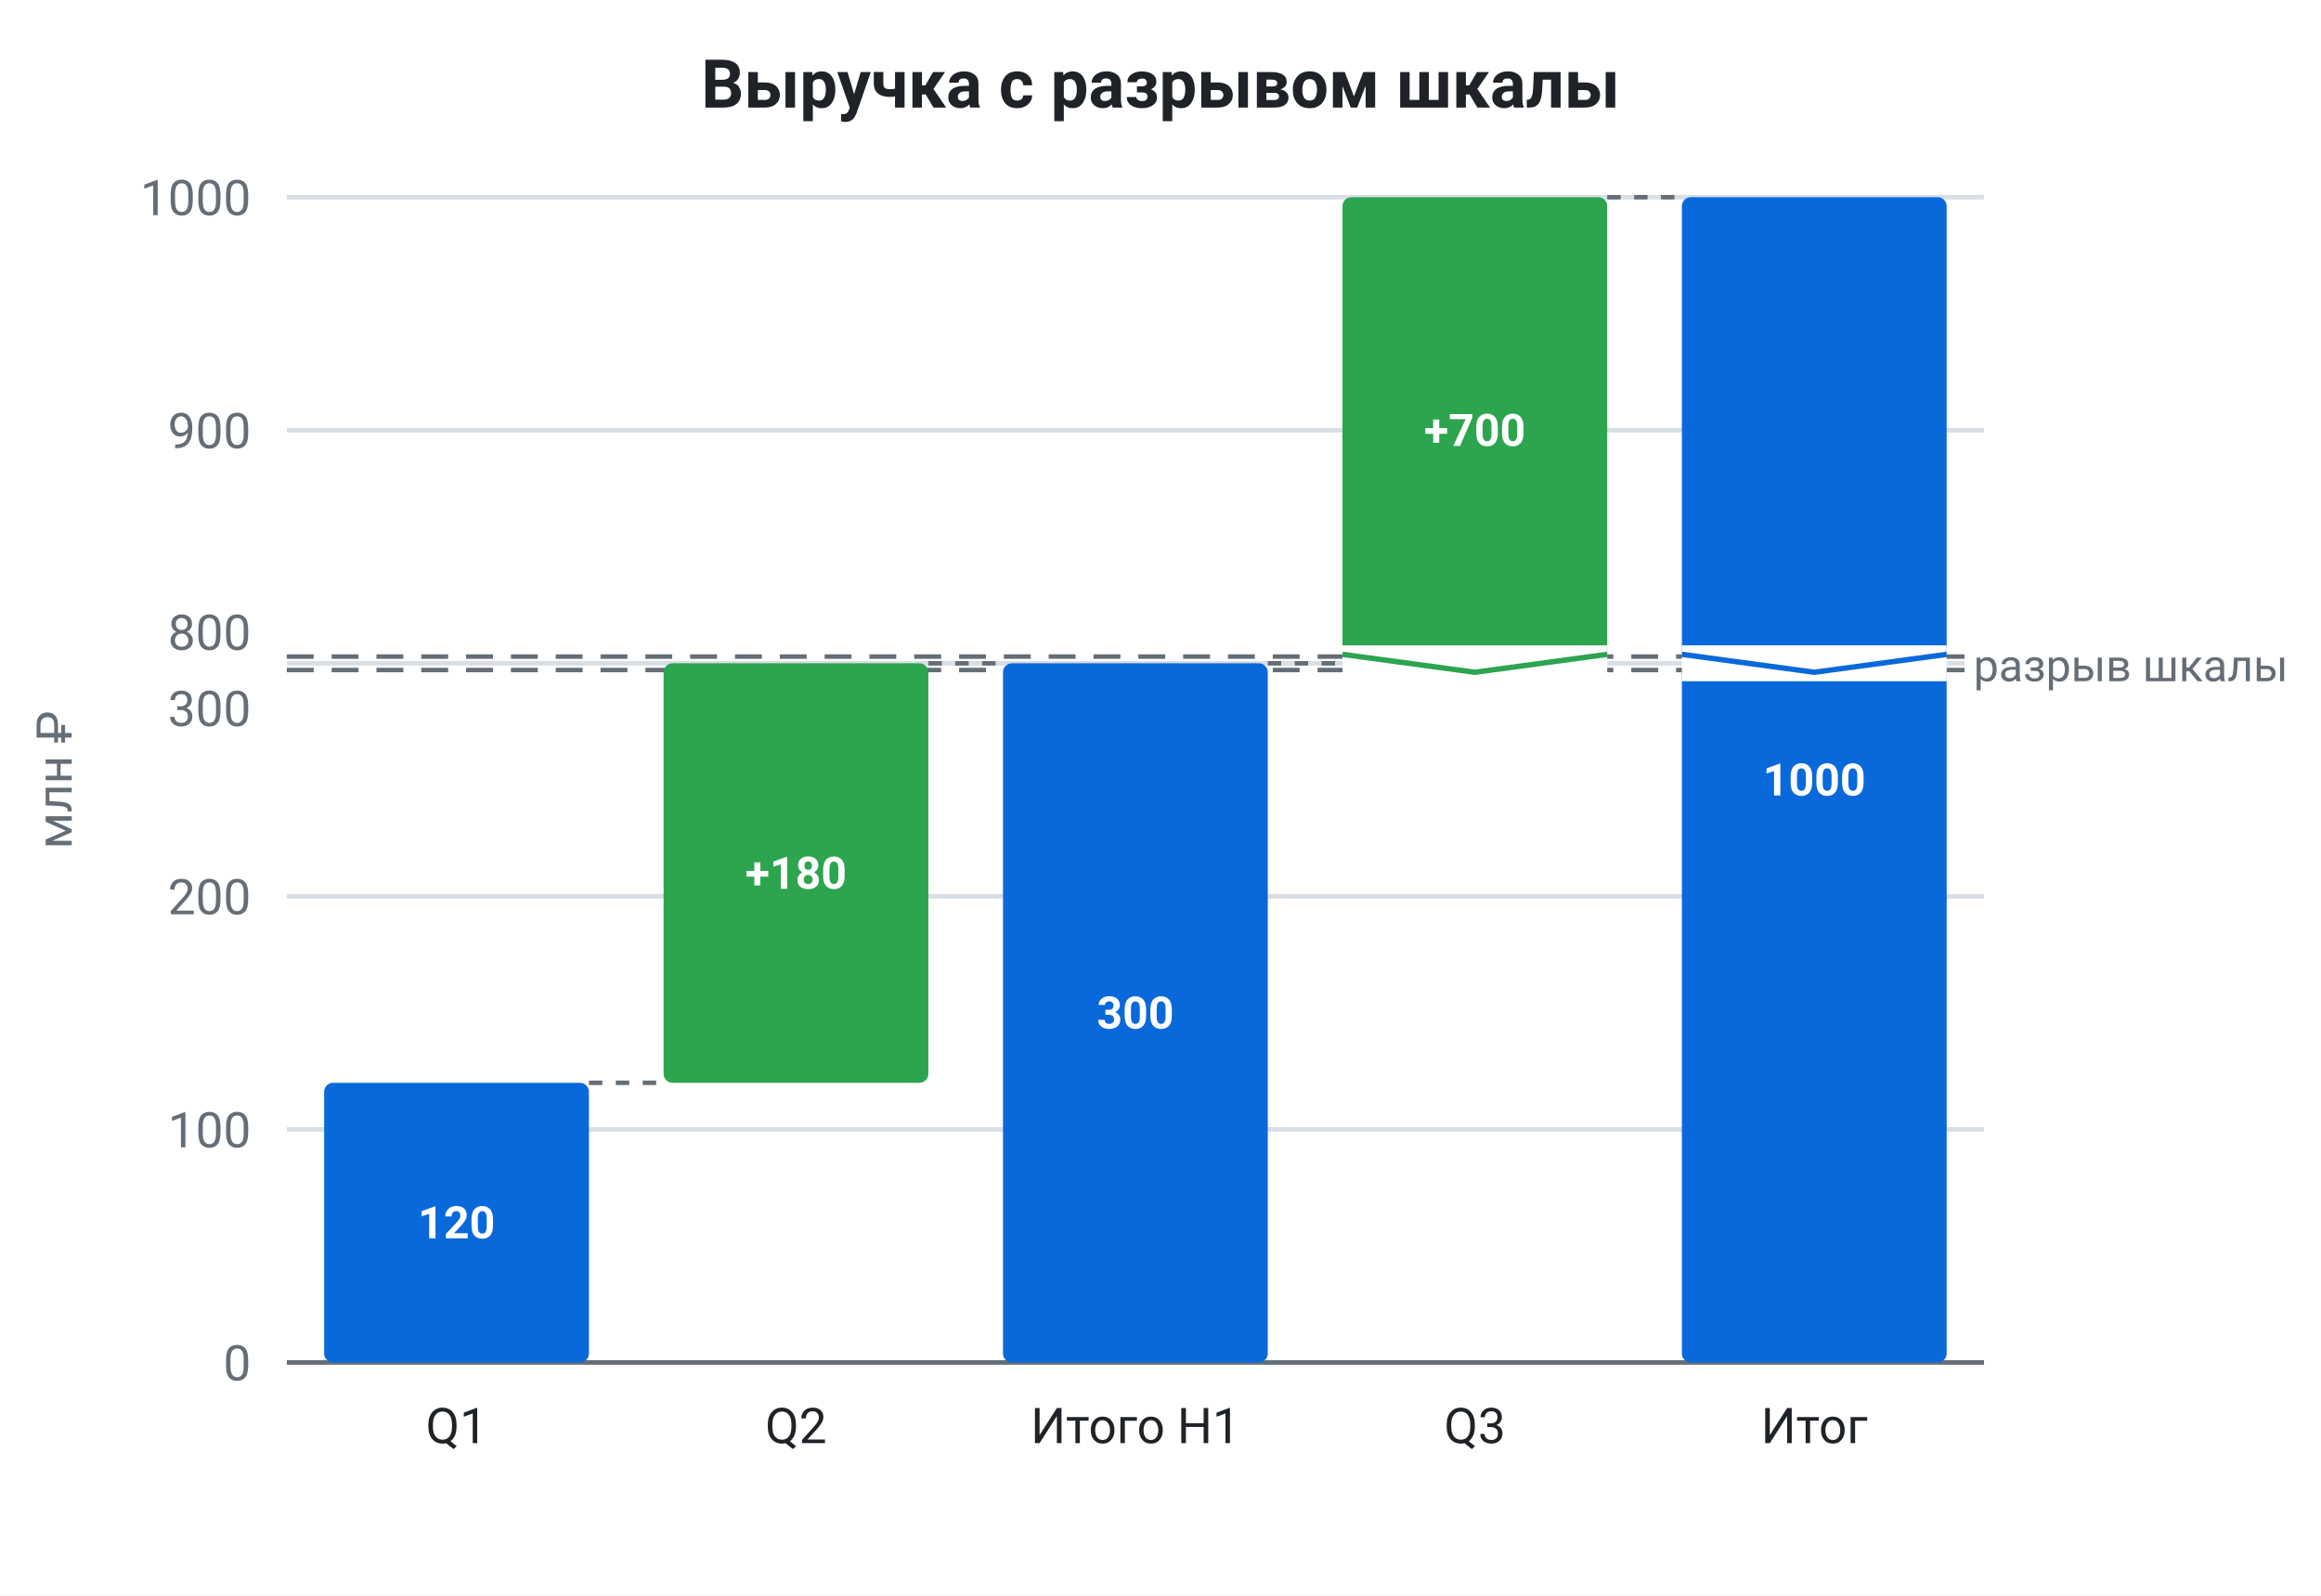
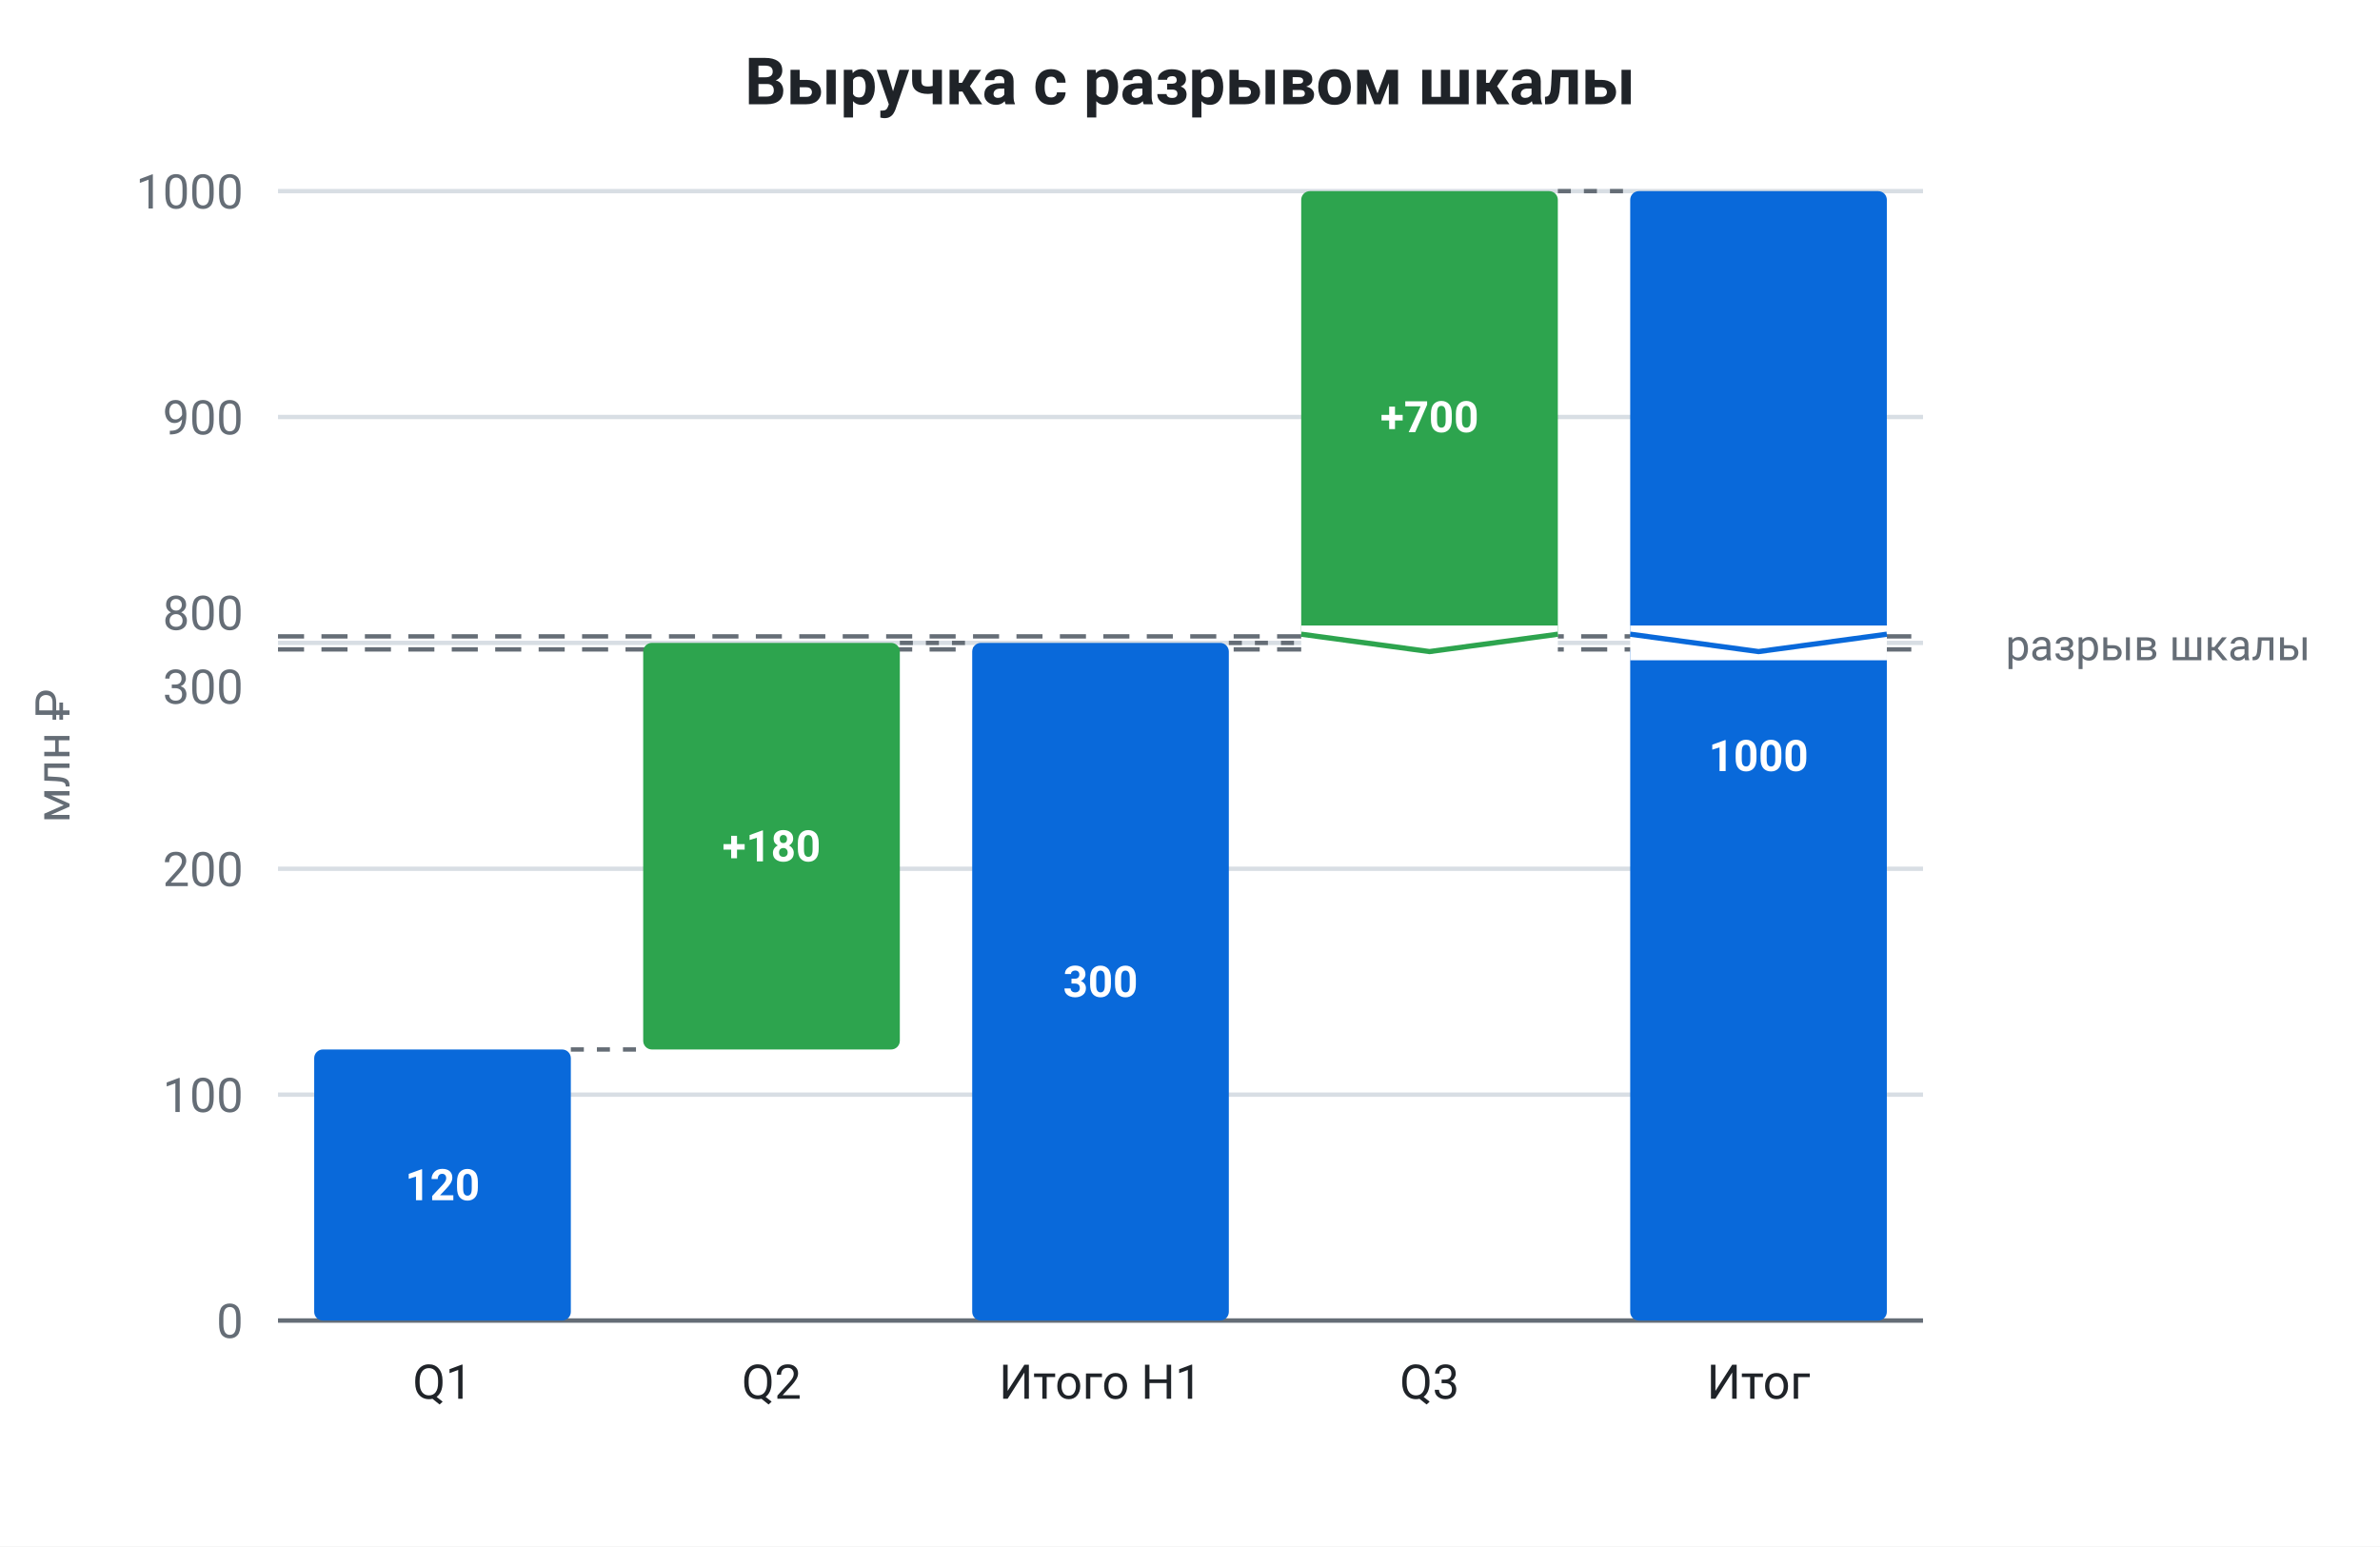
- <svg xmlns="http://www.w3.org/2000/svg" viewBox="0 0 517.9 356" width="517.9" height="356" role="img" font-family="system-ui, -apple-system, &quot;Segoe UI&quot;, Roboto, sans-serif">
-   <rect x="0" y="0" width="517.9" height="356" fill="#ffffff" />
-   <text x="258.95" y="24" fill="#1f2328" font-size="15" text-anchor="middle" font-weight="600">Выручка с разрывом шкалы</text>
+ <svg xmlns="http://www.w3.org/2000/svg" viewBox="0 0 547.9 356" width="547.9" height="356" role="img" font-family="system-ui, -apple-system, &quot;Segoe UI&quot;, Roboto, sans-serif">
+   <rect x="0" y="0" width="547.9" height="356" fill="#ffffff" />
+   <text x="273.95" y="24" fill="#1f2328" font-size="15" text-anchor="middle" font-weight="600">Выручка с разрывом шкалы</text>
  <line x1="64" y1="304" x2="442.7" y2="304" stroke="#d8dee4" stroke-width="1" />
  <text x="56" y="308" fill="#656d76" font-size="11" text-anchor="end">0</text>
  <line x1="64" y1="252" x2="442.7" y2="252" stroke="#d8dee4" stroke-width="1" />
  <text x="56" y="256" fill="#656d76" font-size="11" text-anchor="end">100</text>
  <line x1="64" y1="200" x2="442.7" y2="200" stroke="#d8dee4" stroke-width="1" />
  <text x="56" y="204" fill="#656d76" font-size="11" text-anchor="end">200</text>
  <line x1="64" y1="148" x2="442.7" y2="148" stroke="#d8dee4" stroke-width="1" />
  <text x="56" y="152" fill="#656d76" font-size="11" text-anchor="end">300</text>
  <line x1="64" y1="96" x2="442.7" y2="96" stroke="#d8dee4" stroke-width="1" />
  <text x="56" y="100" fill="#656d76" font-size="11" text-anchor="end">900</text>
  <line x1="64" y1="44" x2="442.7" y2="44" stroke="#d8dee4" stroke-width="1" />
  <text x="56" y="48" fill="#656d76" font-size="11" text-anchor="end">1000</text>
  <rect x="34.52" y="133" width="25.48" height="33" fill="#ffffff" data-break-gap="1" />
  <text x="56" y="162" fill="#656d76" font-size="11" text-anchor="end" data-break-edge="after">300</text>
  <text x="56" y="145" fill="#656d76" font-size="11" text-anchor="end" data-break-edge="before">800</text>
  <text x="16" y="174" fill="#656d76" font-size="11" text-anchor="middle" transform="rotate(-90 16 174)">млн ₽</text>
  <line x1="64" y1="304" x2="442.7" y2="304" stroke="#656d76" stroke-width="1" />
  <line x1="64" y1="146.5" x2="442.7" y2="146.5" stroke="#656d76" stroke-width="1" stroke-dasharray="6 4" />
  <line x1="64" y1="149.5" x2="442.7" y2="149.5" stroke="#656d76" stroke-width="1" stroke-dasharray="6 4" />
-   <rect x="438.37" y="140.5" width="66.2" height="15" fill="#ffffff" data-break-gap="1" />
-   <text x="440.37" y="152" fill="#656d76" font-size="10" text-anchor="start" data-break-label="1">разрыв шкалы</text>
+   <rect x="459.7" y="140.5" width="66.2" height="15" fill="#ffffff" data-break-gap="1" />
+   <text x="461.7" y="152" fill="#656d76" font-size="10" text-anchor="start" data-break-label="1">разрыв шкалы</text>
  <line x1="131.41" y1="241.6" x2="148.07" y2="241.6" stroke="#656d76" stroke-width="1" stroke-dasharray="3 3" data-connector="1" />
  <line x1="207.15" y1="148" x2="223.81" y2="148" stroke="#656d76" stroke-width="1" stroke-dasharray="3 3" data-connector="1" />
  <line x1="282.89" y1="148" x2="299.55" y2="148" stroke="#656d76" stroke-width="1" stroke-dasharray="3 3" data-connector="1" />
  <line x1="358.63" y1="44" x2="375.29" y2="44" stroke="#656d76" stroke-width="1" stroke-dasharray="3 3" data-connector="1" />
  <rect x="72.33" y="241.6" width="59.08" height="62.4" fill="#0969da" rx="2" data-bar="0-0" />
  <text x="101.87" y="276.3" fill="#ffffff" font-size="10" text-anchor="middle" font-weight="600">120</text>
  <text x="101.87" y="322" fill="#1f2328" font-size="11" text-anchor="middle">Q1</text>
  <rect x="148.07" y="148" width="59.08" height="93.6" fill="#2da44e" rx="2" data-bar="0-1" />
  <text x="177.61" y="198.3" fill="#ffffff" font-size="10" text-anchor="middle" font-weight="600">+180</text>
  <text x="177.61" y="322" fill="#1f2328" font-size="11" text-anchor="middle">Q2</text>
  <rect x="223.81" y="148" width="59.08" height="156" fill="#0969da" rx="2" data-bar="0-2" />
  <text x="253.35" y="229.5" fill="#ffffff" font-size="10" text-anchor="middle" font-weight="600">300</text>
  <text x="253.35" y="322" fill="#1f2328" font-size="11" text-anchor="middle">Итого H1</text>
  <rect x="299.55" y="44" width="59.08" height="104" fill="#2da44e" rx="2" data-bar="0-3" />
  <rect x="299.55" y="144" width="59.08" height="8" fill="#ffffff" data-break-gap="1" />
  <path d="M299.551 146 L329.09 150 L358.629 146" fill="none" stroke="#2da44e" stroke-width="1.2" data-break-zigzag="1" />
  <text x="329.09" y="99.5" fill="#ffffff" font-size="10" text-anchor="middle" font-weight="600">+700</text>
  <text x="329.09" y="322" fill="#1f2328" font-size="11" text-anchor="middle">Q3</text>
  <rect x="375.29" y="148" width="59.08" height="156" fill="#0969da" rx="2" data-bar="0-4" />
  <rect x="375.29" y="44" width="59.08" height="104" fill="#0969da" rx="2" data-bar="0-4" />
  <rect x="375.29" y="144" width="59.08" height="8" fill="#ffffff" data-break-gap="1" />
  <path d="M375.291 146 L404.83 150 L434.369 146" fill="none" stroke="#0969da" stroke-width="1.2" data-break-zigzag="1" />
  <text x="404.83" y="177.5" fill="#ffffff" font-size="10" text-anchor="middle" font-weight="600">1000</text>
  <text x="404.83" y="322" fill="#1f2328" font-size="11" text-anchor="middle">Итог</text>
</svg>
